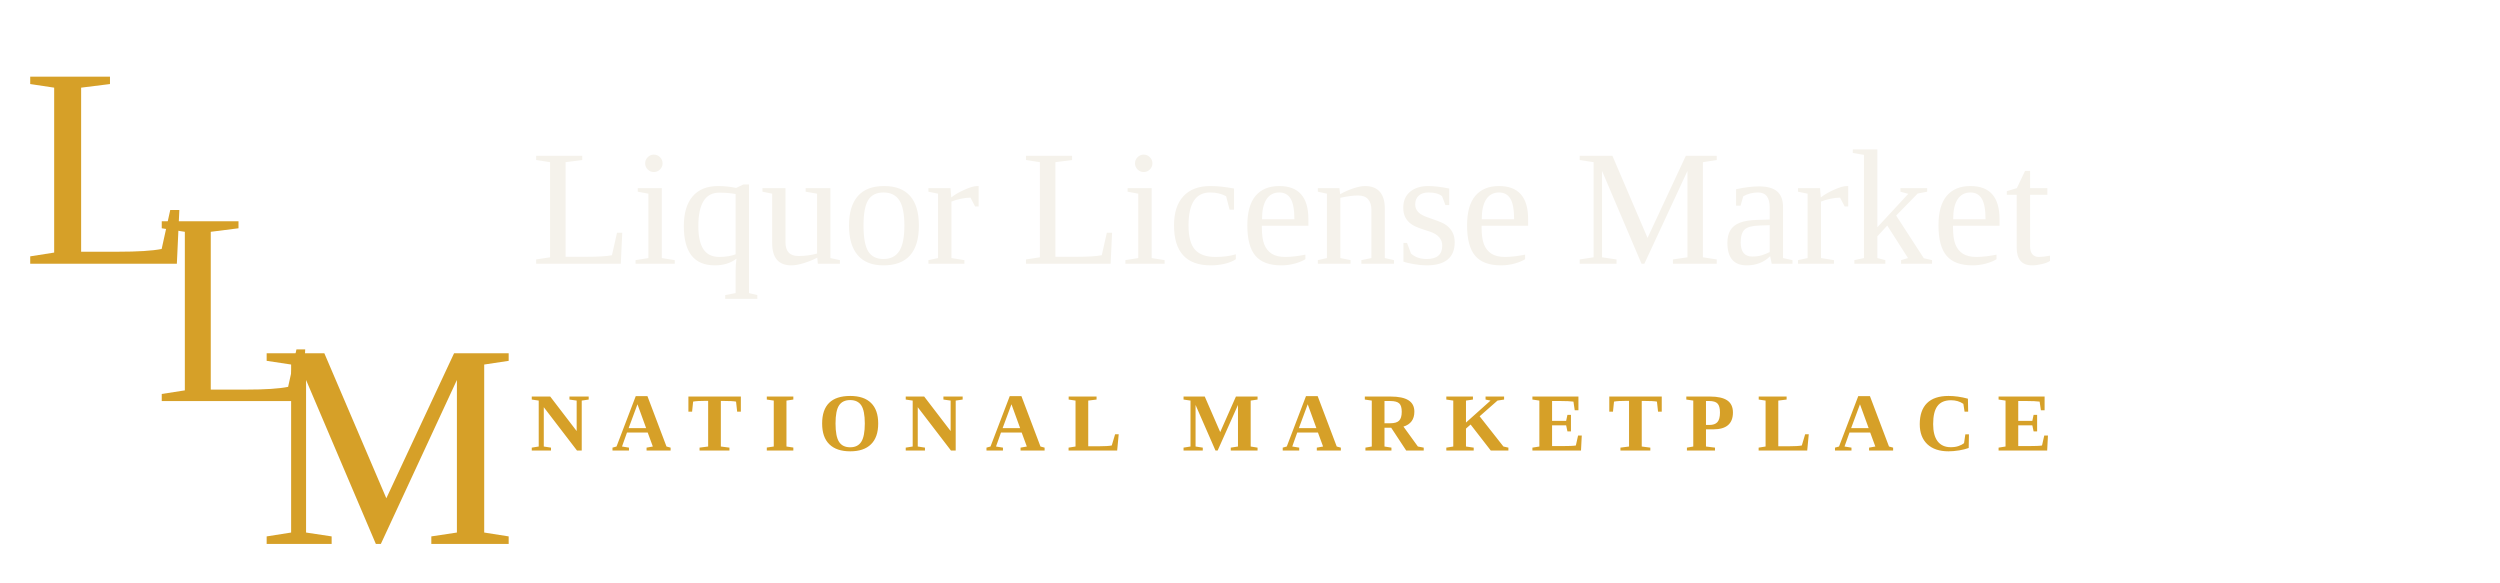
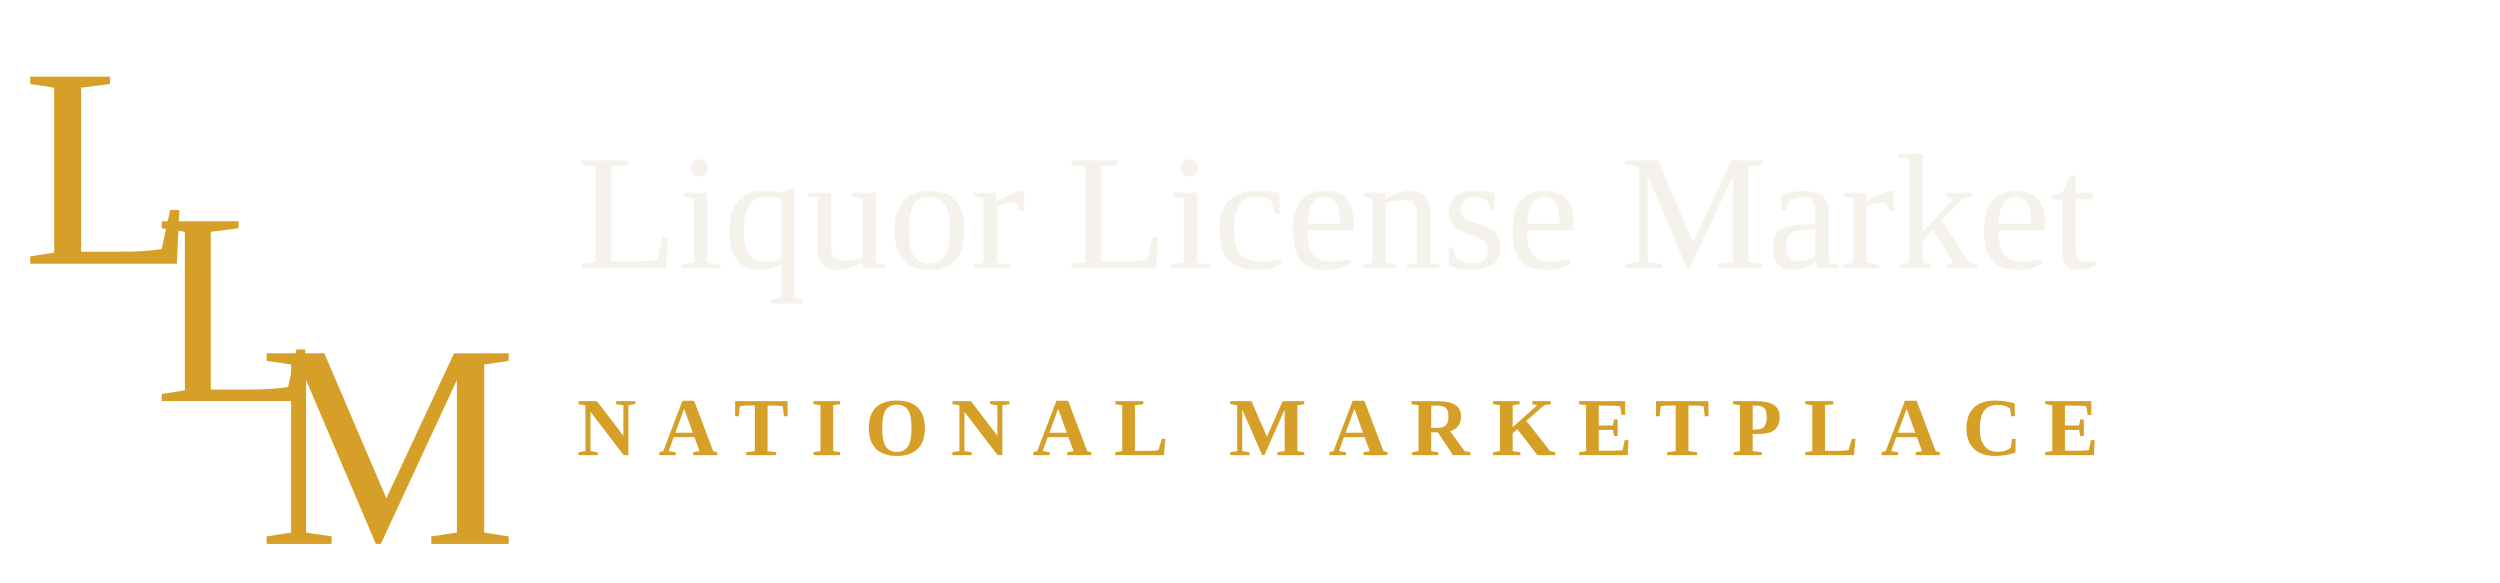
<svg xmlns="http://www.w3.org/2000/svg" width="455" height="106" viewBox="0 0 455 106" role="img" aria-label="Liquor License Market National Marketplace">
  <g fill="#d6a028" font-family="Georgia, 'Times New Roman', serif" font-weight="500">
    <text x="4" y="48" font-size="52">L</text>
    <text x="28" y="73" font-size="50">L</text>
    <text x="47" y="99" font-size="53">M</text>
  </g>
-   <text x="235" y="48" fill="#f5f2eb" font-family="Georgia, 'Times New Roman', serif" font-size="30" text-anchor="middle">Liquor License Market</text>
-   <text x="235" y="82" fill="#d6a028" font-family="Georgia, 'Times New Roman', serif" font-size="15" font-weight="700" letter-spacing="4" text-anchor="middle">NATIONAL MARKETPLACE</text>
+   <text x="105" y="48.84" fill="#f5f2eb" font-family="Georgia, 'Times New Roman', serif" font-size="30">Liquor License Market</text>
+   <text x="105" y="82.84" fill="#d6a028" font-family="Georgia, 'Times New Roman', serif" font-size="15" font-weight="700" letter-spacing="4">NATIONAL MARKETPLACE</text>
</svg>
